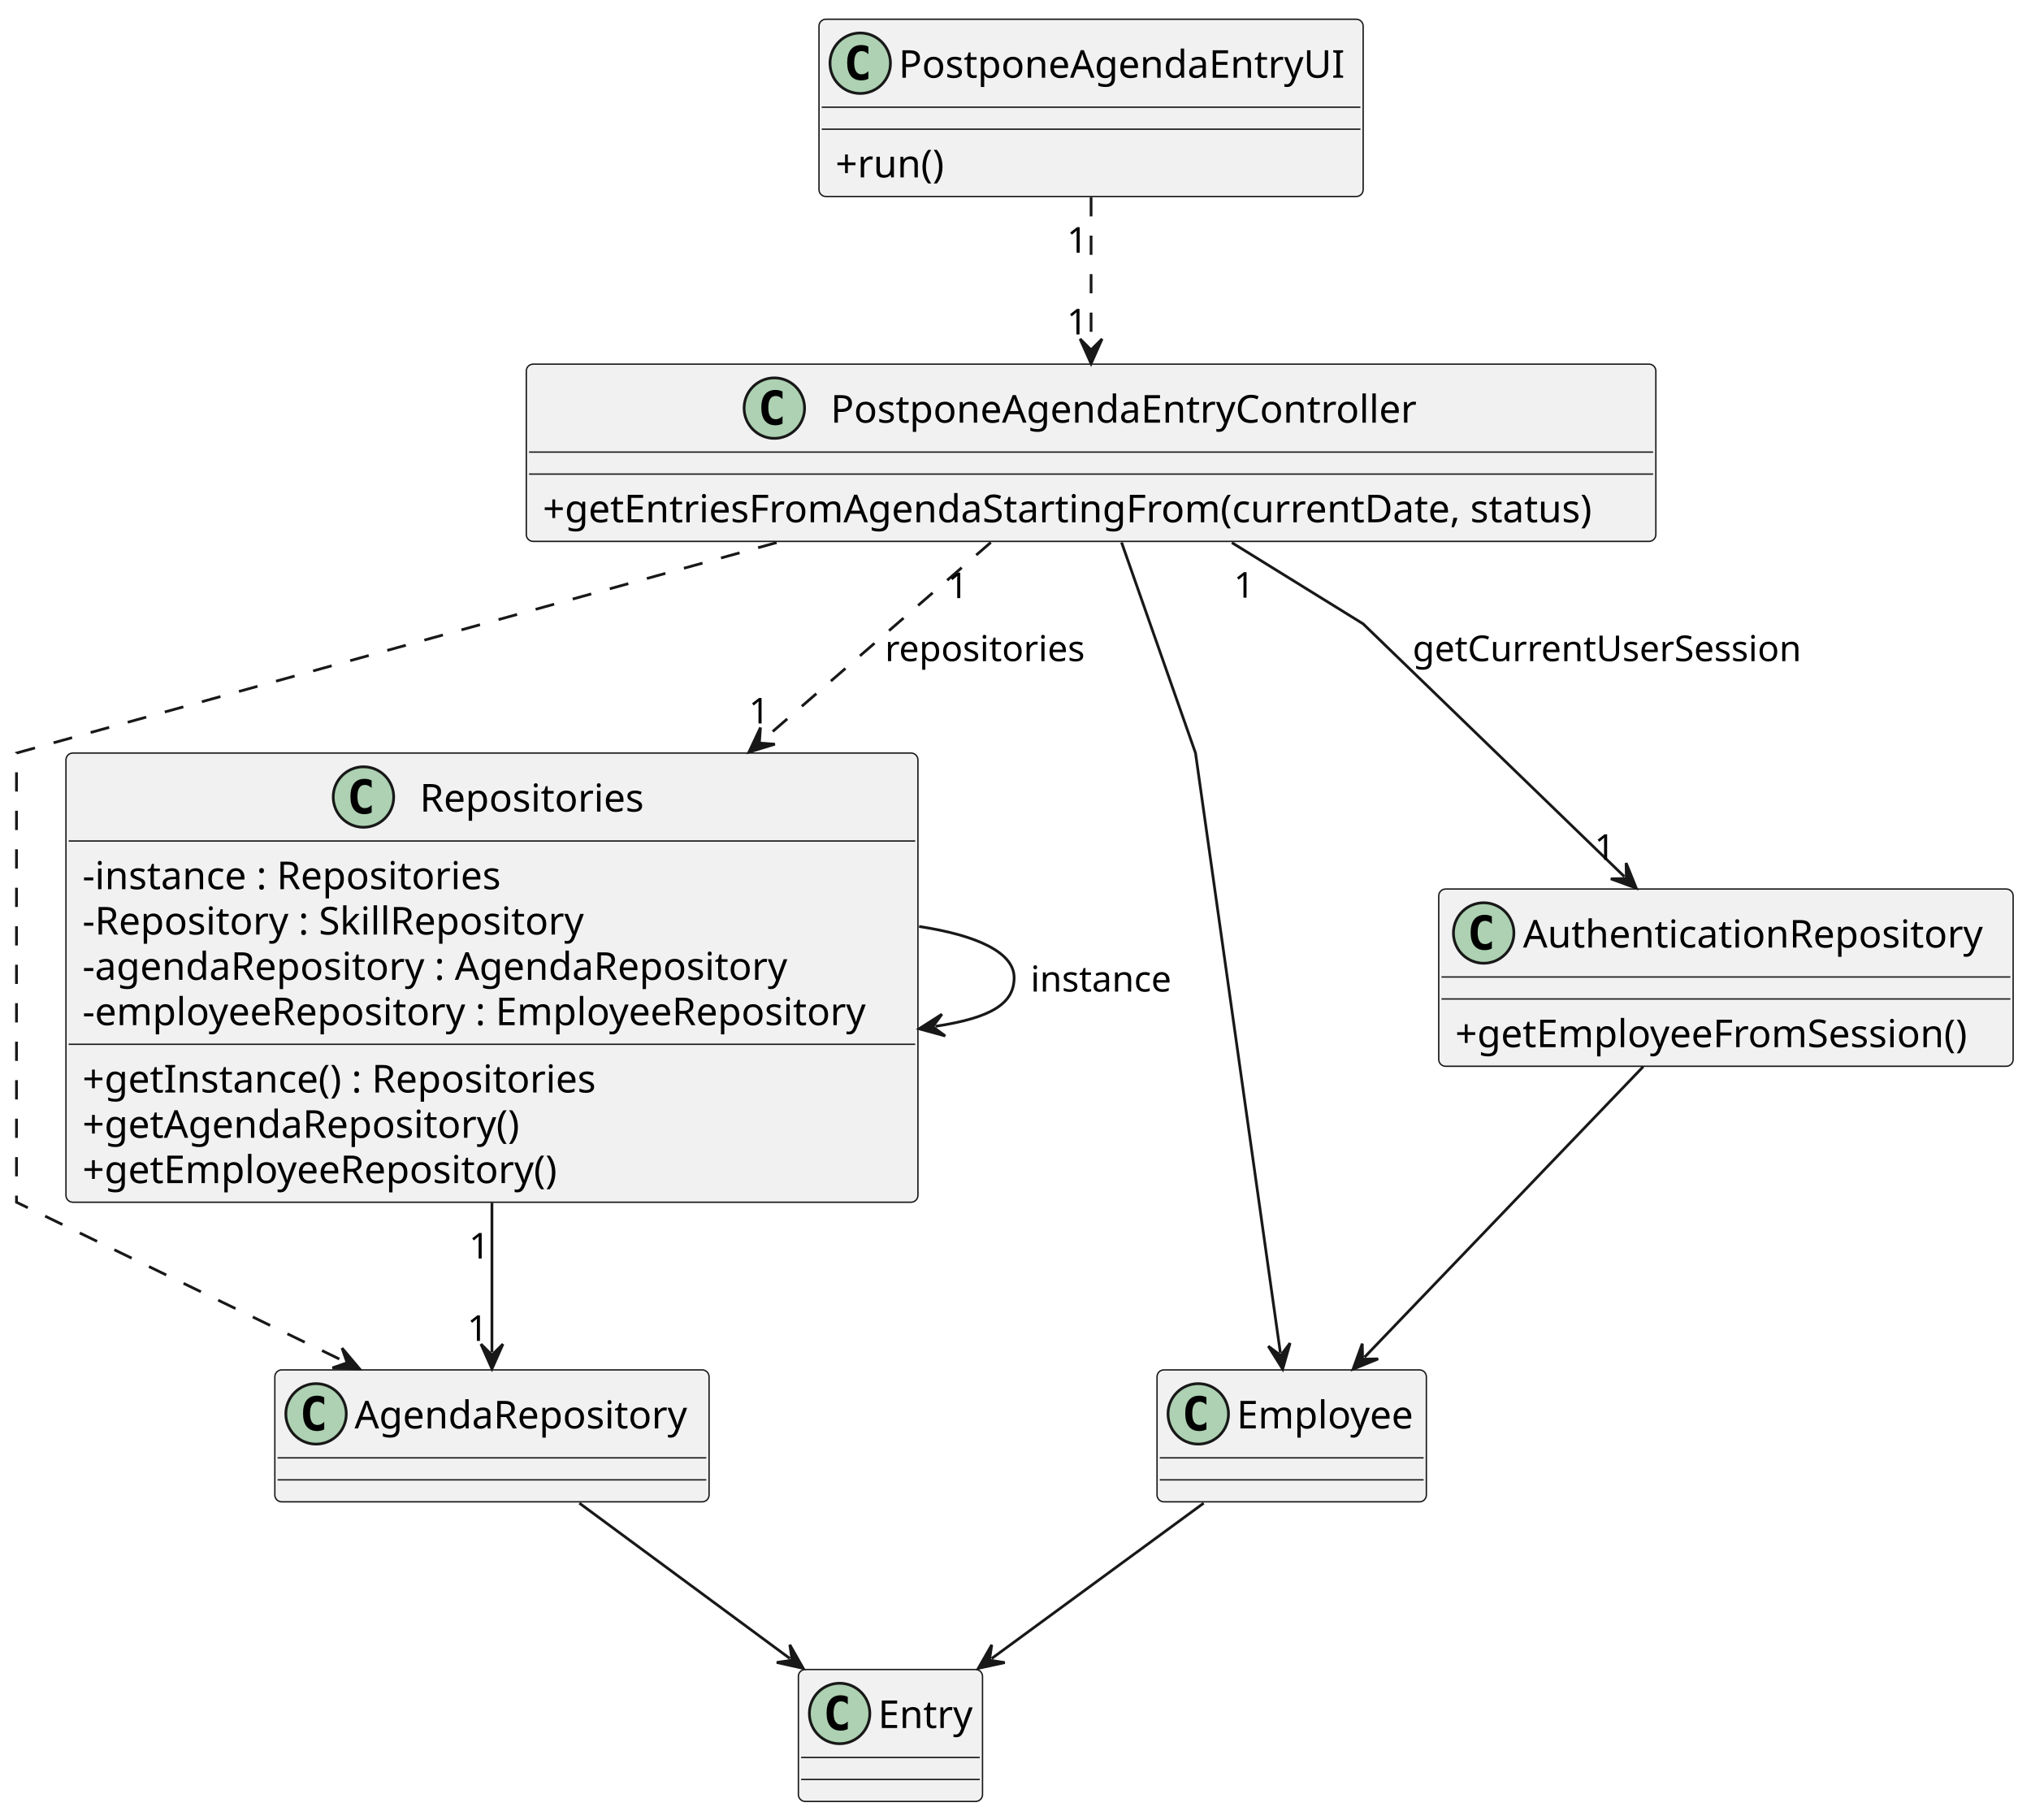
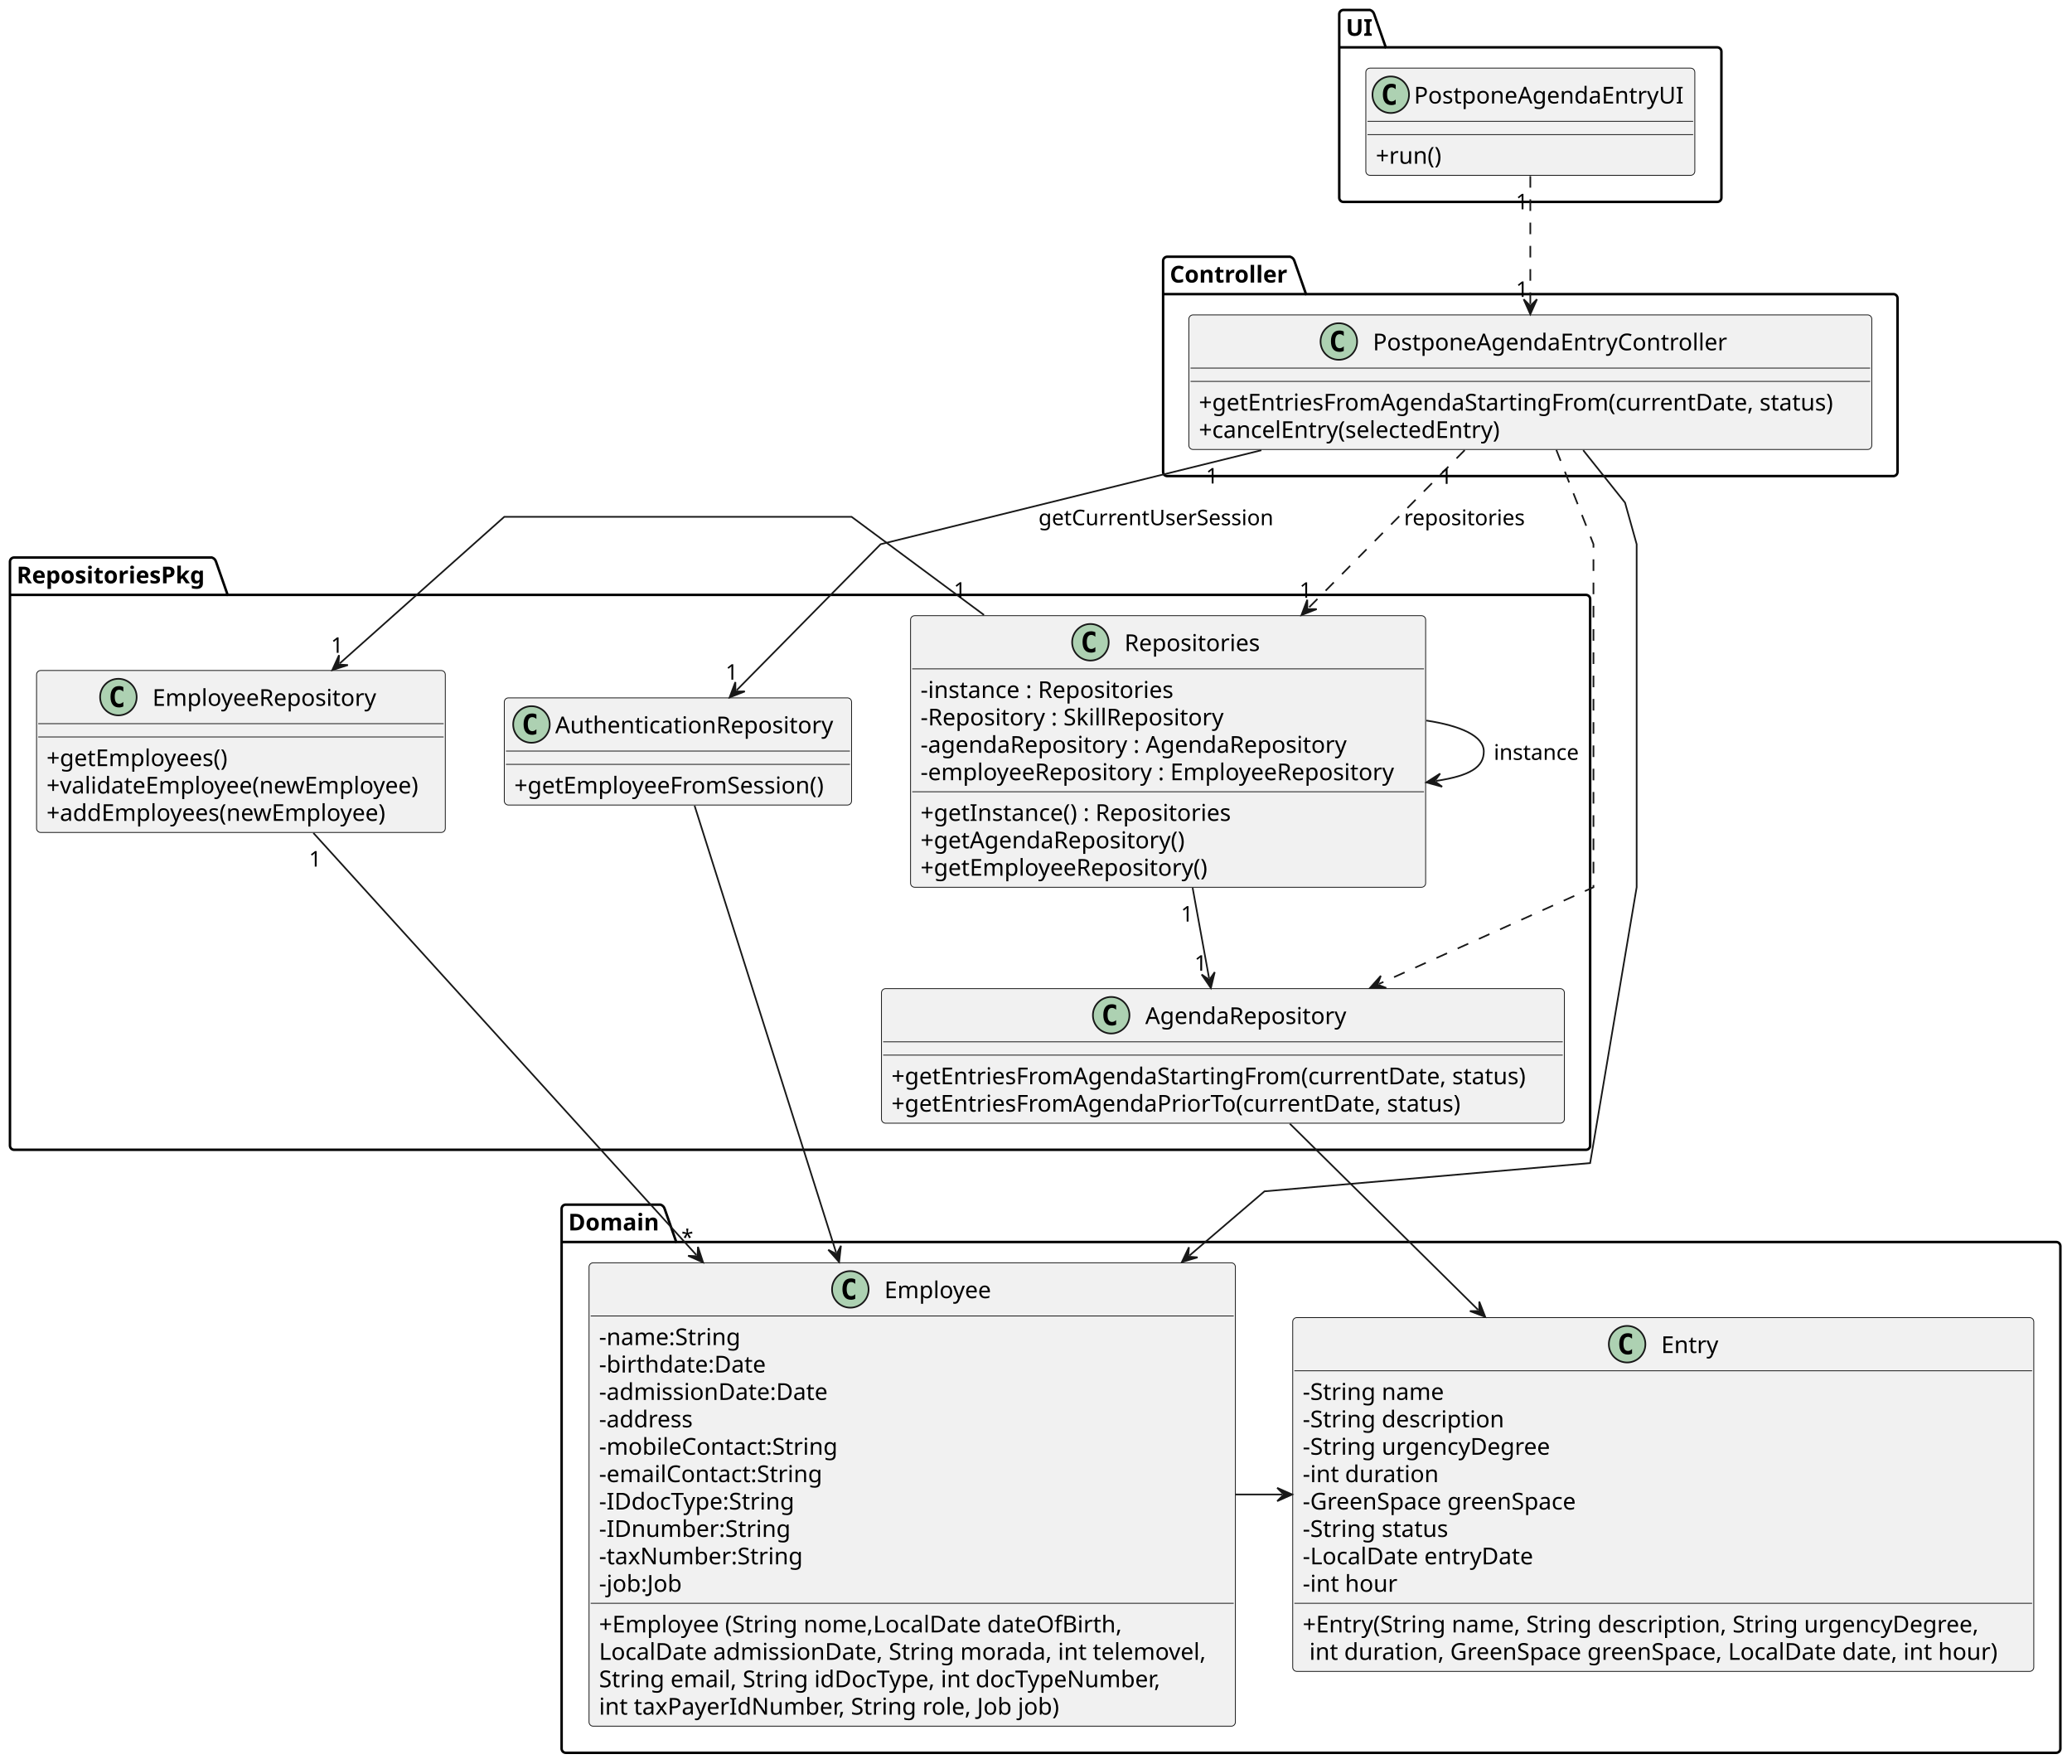
- <svg xmlns="http://www.w3.org/2000/svg" contentStyleType="text/css" height="662px" preserveAspectRatio="none" style="width:739px;height:662px;background:#FFFFFF;" version="1.1" viewBox="0 0 739 662" width="739px" zoomAndPan="magnify">
+ <svg xmlns="http://www.w3.org/2000/svg" contentStyleType="text/css" height="1061px" preserveAspectRatio="none" style="width:1247px;height:1061px;background:#FFFFFF;" version="1.1" viewBox="0 0 1247 1061" width="1247px" zoomAndPan="magnify">
  <defs />
  <g>
+     <g id="cluster_Controller">
+       <path d="M702.5,154.49 L776.5,154.49 A3.75,3.75 0 0 1 779,156.99 L786,176.978 L1139.5,176.978 A2.5,2.5 0 0 1 1142,179.478 L1142,283.97 A2.5,2.5 0 0 1 1139.5,286.47 L702.5,286.47 A2.5,2.5 0 0 1 700,283.97 L700,156.99 A2.5,2.5 0 0 1 702.5,154.49 " fill="none" style="stroke:#000000;stroke-width:1.5;" />
+       <line style="stroke:#000000;stroke-width:1.5;" x1="700" x2="786" y1="176.978" y2="176.978" />
+       <text fill="#000000" font-family="sans-serif" font-size="14" font-weight="bold" lengthAdjust="spacing" textLength="73" x="704" y="170.025">Controller</text>
+     </g>
+     <g id="cluster_UI">
+       <path d="M808.5,6 L824.5,6 A3.75,3.75 0 0 1 827,8.5 L834,28.488 L1033.5,28.488 A2.5,2.5 0 0 1 1036,30.988 L1036,118.99 A2.5,2.5 0 0 1 1033.5,121.49 L808.5,121.49 A2.5,2.5 0 0 1 806,118.99 L806,8.5 A2.5,2.5 0 0 1 808.5,6 " fill="none" style="stroke:#000000;stroke-width:1.5;" />
+       <line style="stroke:#000000;stroke-width:1.5;" x1="806" x2="834" y1="28.488" y2="28.488" />
+       <text fill="#000000" font-family="sans-serif" font-size="14" font-weight="bold" lengthAdjust="spacing" textLength="15" x="810" y="21.535">UI</text>
+     </g>
+     <g id="cluster_RepositoriesPkg">
+       <path d="M8.5,335.47 L127.5,335.47 A3.75,3.75 0 0 1 130,337.97 L137,357.958 L954.5,357.958 A2.5,2.5 0 0 1 957,360.458 L957,689.36 A2.5,2.5 0 0 1 954.5,691.86 L8.5,691.86 A2.5,2.5 0 0 1 6,689.36 L6,337.97 A2.5,2.5 0 0 1 8.5,335.47 " fill="none" style="stroke:#000000;stroke-width:1.5;" />
+       <line style="stroke:#000000;stroke-width:1.5;" x1="6" x2="137" y1="357.958" y2="357.958" />
+       <text fill="#000000" font-family="sans-serif" font-size="14" font-weight="bold" lengthAdjust="spacing" textLength="118" x="10" y="351.005">RepositoriesPkg</text>
+     </g>
+     <g id="cluster_Domain">
+       <path d="M340.5,724.86 L397.5,724.86 A3.75,3.75 0 0 1 400,727.36 L407,747.348 L1237.5,747.348 A2.5,2.5 0 0 1 1240,749.848 L1240,1052.2 A2.5,2.5 0 0 1 1237.5,1054.7 L340.5,1054.7 A2.5,2.5 0 0 1 338,1052.2 L338,727.36 A2.5,2.5 0 0 1 340.5,724.86 " fill="none" style="stroke:#000000;stroke-width:1.5;" />
+       <line style="stroke:#000000;stroke-width:1.5;" x1="338" x2="407" y1="747.348" y2="747.348" />
+       <text fill="#000000" font-family="sans-serif" font-size="14" font-weight="bold" lengthAdjust="spacing" textLength="56" x="342" y="740.395">Domain</text>
+     </g>
    <g id="elem_PostponeAgendaEntryController">
-       <rect codeLine="11" fill="#F1F1F1" height="64.488" id="PostponeAgendaEntryController" rx="2.5" ry="2.5" style="stroke:#181818;stroke-width:0.5;" width="411" x="191.5" y="132.48" />
-       <ellipse cx="281.75" cy="148.48" fill="#ADD1B2" rx="11" ry="11" style="stroke:#181818;stroke-width:1.0;" />
-       <path d="M284.723,154.123 Q284.142,154.422 283.503,154.571 Q282.864,154.721 282.158,154.721 Q279.651,154.721 278.332,153.069 Q277.012,151.417 277.012,148.296 Q277.012,145.167 278.332,143.515 Q279.651,141.863 282.158,141.863 Q282.864,141.863 283.511,142.012 Q284.159,142.162 284.723,142.46 L284.723,145.183 Q284.092,144.602 283.499,144.332 Q282.905,144.062 282.274,144.062 Q280.93,144.062 280.245,145.129 Q279.56,146.196 279.56,148.296 Q279.56,150.388 280.245,151.454 Q280.93,152.521 282.274,152.521 Q282.905,152.521 283.499,152.251 Q284.092,151.982 284.723,151.4 Z " fill="#000000" />
-       <text fill="#000000" font-family="sans-serif" font-size="14" lengthAdjust="spacing" textLength="222" x="302.25" y="153.771">PostponeAgendaEntryController</text>
-       <line style="stroke:#181818;stroke-width:0.5;" x1="192.5" x2="601.5" y1="164.48" y2="164.48" />
-       <line style="stroke:#181818;stroke-width:0.5;" x1="192.5" x2="601.5" y1="172.48" y2="172.48" />
-       <text fill="#000000" font-family="sans-serif" font-size="14" lengthAdjust="spacing" textLength="399" x="197.5" y="190.015">+getEntriesFromAgendaStartingFrom(currentDate, status)</text>
+       <rect codeLine="11" fill="#F1F1F1" height="80.977" id="PostponeAgendaEntryController" rx="2.5" ry="2.5" style="stroke:#181818;stroke-width:0.5;" width="411" x="715.5" y="189.49" />
+       <ellipse cx="805.75" cy="205.49" fill="#ADD1B2" rx="11" ry="11" style="stroke:#181818;stroke-width:1.0;" />
+       <path d="M808.723,211.133 Q808.142,211.432 807.503,211.581 Q806.864,211.731 806.158,211.731 Q803.651,211.731 802.332,210.079 Q801.012,208.427 801.012,205.306 Q801.012,202.177 802.332,200.525 Q803.651,198.873 806.158,198.873 Q806.864,198.873 807.511,199.022 Q808.159,199.172 808.723,199.47 L808.723,202.193 Q808.092,201.612 807.499,201.342 Q806.905,201.072 806.274,201.072 Q804.93,201.072 804.245,202.139 Q803.56,203.206 803.56,205.306 Q803.56,207.398 804.245,208.464 Q804.93,209.531 806.274,209.531 Q806.905,209.531 807.499,209.261 Q808.092,208.992 808.723,208.41 Z " fill="#000000" />
+       <text fill="#000000" font-family="sans-serif" font-size="14" lengthAdjust="spacing" textLength="222" x="826.25" y="210.781">PostponeAgendaEntryController</text>
+       <line style="stroke:#181818;stroke-width:0.5;" x1="716.5" x2="1125.5" y1="221.49" y2="221.49" />
+       <line style="stroke:#181818;stroke-width:0.5;" x1="716.5" x2="1125.5" y1="229.49" y2="229.49" />
+       <text fill="#000000" font-family="sans-serif" font-size="14" lengthAdjust="spacing" textLength="399" x="721.5" y="247.025">+getEntriesFromAgendaStartingFrom(currentDate, status)</text>
+       <text fill="#000000" font-family="sans-serif" font-size="14" lengthAdjust="spacing" textLength="190" x="721.5" y="263.513">+cancelEntry(selectedEntry)</text>
    </g>
    <g id="elem_PostponeAgendaEntryUI">
-       <rect codeLine="16" fill="#F1F1F1" height="64.488" id="PostponeAgendaEntryUI" rx="2.5" ry="2.5" style="stroke:#181818;stroke-width:0.5;" width="198" x="298" y="7" />
-       <ellipse cx="313" cy="23" fill="#ADD1B2" rx="11" ry="11" style="stroke:#181818;stroke-width:1.0;" />
-       <path d="M315.973,28.643 Q315.392,28.942 314.753,29.091 Q314.114,29.241 313.408,29.241 Q310.901,29.241 309.582,27.589 Q308.262,25.937 308.262,22.816 Q308.262,19.686 309.582,18.035 Q310.901,16.383 313.408,16.383 Q314.114,16.383 314.761,16.532 Q315.409,16.682 315.973,16.98 L315.973,19.703 Q315.342,19.122 314.749,18.852 Q314.155,18.582 313.524,18.582 Q312.18,18.582 311.495,19.649 Q310.81,20.716 310.81,22.816 Q310.81,24.908 311.495,25.974 Q312.18,27.041 313.524,27.041 Q314.155,27.041 314.749,26.771 Q315.342,26.502 315.973,25.92 Z " fill="#000000" />
-       <text fill="#000000" font-family="sans-serif" font-size="14" lengthAdjust="spacing" textLength="166" x="327" y="28.291">PostponeAgendaEntryUI</text>
-       <line style="stroke:#181818;stroke-width:0.5;" x1="299" x2="495" y1="39" y2="39" />
-       <line style="stroke:#181818;stroke-width:0.5;" x1="299" x2="495" y1="47" y2="47" />
-       <text fill="#000000" font-family="sans-serif" font-size="14" lengthAdjust="spacing" textLength="45" x="304" y="64.535">+run()</text>
+       <rect codeLine="18" fill="#F1F1F1" height="64.488" id="PostponeAgendaEntryUI" rx="2.5" ry="2.5" style="stroke:#181818;stroke-width:0.5;" width="198" x="822" y="41" />
+       <ellipse cx="837" cy="57" fill="#ADD1B2" rx="11" ry="11" style="stroke:#181818;stroke-width:1.0;" />
+       <path d="M839.973,62.643 Q839.392,62.942 838.753,63.091 Q838.114,63.241 837.408,63.241 Q834.901,63.241 833.582,61.589 Q832.262,59.937 832.262,56.816 Q832.262,53.687 833.582,52.035 Q834.901,50.383 837.408,50.383 Q838.114,50.383 838.761,50.532 Q839.409,50.682 839.973,50.98 L839.973,53.703 Q839.342,53.122 838.749,52.852 Q838.155,52.583 837.524,52.583 Q836.18,52.583 835.495,53.649 Q834.81,54.716 834.81,56.816 Q834.81,58.908 835.495,59.974 Q836.18,61.041 837.524,61.041 Q838.155,61.041 838.749,60.771 Q839.342,60.502 839.973,59.92 Z " fill="#000000" />
+       <text fill="#000000" font-family="sans-serif" font-size="14" lengthAdjust="spacing" textLength="166" x="851" y="62.291">PostponeAgendaEntryUI</text>
+       <line style="stroke:#181818;stroke-width:0.5;" x1="823" x2="1019" y1="73" y2="73" />
+       <line style="stroke:#181818;stroke-width:0.5;" x1="823" x2="1019" y1="81" y2="81" />
+       <text fill="#000000" font-family="sans-serif" font-size="14" lengthAdjust="spacing" textLength="45" x="828" y="98.535">+run()</text>
    </g>
    <g id="elem_Repositories">
-       <rect codeLine="21" fill="#F1F1F1" height="163.418" id="Repositories" rx="2.5" ry="2.5" style="stroke:#181818;stroke-width:0.5;" width="310" x="24" y="273.97" />
-       <ellipse cx="132.25" cy="289.97" fill="#ADD1B2" rx="11" ry="11" style="stroke:#181818;stroke-width:1.0;" />
-       <path d="M135.223,295.613 Q134.642,295.912 134.003,296.061 Q133.364,296.211 132.658,296.211 Q130.151,296.211 128.832,294.559 Q127.512,292.907 127.512,289.786 Q127.512,286.656 128.832,285.005 Q130.151,283.353 132.658,283.353 Q133.364,283.353 134.011,283.502 Q134.659,283.652 135.223,283.95 L135.223,286.673 Q134.592,286.092 133.999,285.822 Q133.405,285.553 132.774,285.553 Q131.43,285.553 130.745,286.619 Q130.06,287.686 130.06,289.786 Q130.06,291.878 130.745,292.944 Q131.43,294.011 132.774,294.011 Q133.405,294.011 133.999,293.741 Q134.592,293.471 135.223,292.89 Z " fill="#000000" />
-       <text fill="#000000" font-family="sans-serif" font-size="14" lengthAdjust="spacing" textLength="85" x="152.75" y="295.261">Repositories</text>
-       <line style="stroke:#181818;stroke-width:0.5;" x1="25" x2="333" y1="305.97" y2="305.97" />
-       <text fill="#000000" font-family="sans-serif" font-size="14" lengthAdjust="spacing" textLength="162" x="30" y="323.505">-instance : Repositories</text>
-       <text fill="#000000" font-family="sans-serif" font-size="14" lengthAdjust="spacing" textLength="194" x="30" y="339.993">-Repository : SkillRepository</text>
-       <text fill="#000000" font-family="sans-serif" font-size="14" lengthAdjust="spacing" textLength="270" x="30" y="356.482">-agendaRepository : AgendaRepository</text>
-       <text fill="#000000" font-family="sans-serif" font-size="14" lengthAdjust="spacing" textLength="298" x="30" y="372.97">-employeeRepository : EmployeeRepository</text>
-       <line style="stroke:#181818;stroke-width:0.5;" x1="25" x2="333" y1="379.923" y2="379.923" />
-       <text fill="#000000" font-family="sans-serif" font-size="14" lengthAdjust="spacing" textLength="197" x="30" y="397.458">+getInstance() : Repositories</text>
-       <text fill="#000000" font-family="sans-serif" font-size="14" lengthAdjust="spacing" textLength="169" x="30" y="413.947">+getAgendaRepository()</text>
-       <text fill="#000000" font-family="sans-serif" font-size="14" lengthAdjust="spacing" textLength="182" x="30" y="430.435">+getEmployeeRepository()</text>
+       <rect codeLine="24" fill="#F1F1F1" height="163.418" id="Repositories" rx="2.5" ry="2.5" style="stroke:#181818;stroke-width:0.5;" width="310" x="548" y="370.47" />
+       <ellipse cx="656.25" cy="386.47" fill="#ADD1B2" rx="11" ry="11" style="stroke:#181818;stroke-width:1.0;" />
+       <path d="M659.223,392.113 Q658.642,392.412 658.003,392.561 Q657.364,392.711 656.658,392.711 Q654.151,392.711 652.832,391.059 Q651.512,389.407 651.512,386.286 Q651.512,383.156 652.832,381.505 Q654.151,379.853 656.658,379.853 Q657.364,379.853 658.011,380.002 Q658.659,380.152 659.223,380.45 L659.223,383.173 Q658.592,382.592 657.999,382.322 Q657.405,382.053 656.774,382.053 Q655.43,382.053 654.745,383.119 Q654.06,384.186 654.06,386.286 Q654.06,388.378 654.745,389.444 Q655.43,390.511 656.774,390.511 Q657.405,390.511 657.999,390.241 Q658.592,389.971 659.223,389.39 Z " fill="#000000" />
+       <text fill="#000000" font-family="sans-serif" font-size="14" lengthAdjust="spacing" textLength="85" x="676.75" y="391.761">Repositories</text>
+       <line style="stroke:#181818;stroke-width:0.5;" x1="549" x2="857" y1="402.47" y2="402.47" />
+       <text fill="#000000" font-family="sans-serif" font-size="14" lengthAdjust="spacing" textLength="162" x="554" y="420.005">-instance : Repositories</text>
+       <text fill="#000000" font-family="sans-serif" font-size="14" lengthAdjust="spacing" textLength="194" x="554" y="436.493">-Repository : SkillRepository</text>
+       <text fill="#000000" font-family="sans-serif" font-size="14" lengthAdjust="spacing" textLength="270" x="554" y="452.982">-agendaRepository : AgendaRepository</text>
+       <text fill="#000000" font-family="sans-serif" font-size="14" lengthAdjust="spacing" textLength="298" x="554" y="469.47">-employeeRepository : EmployeeRepository</text>
+       <line style="stroke:#181818;stroke-width:0.5;" x1="549" x2="857" y1="476.423" y2="476.423" />
+       <text fill="#000000" font-family="sans-serif" font-size="14" lengthAdjust="spacing" textLength="197" x="554" y="493.958">+getInstance() : Repositories</text>
+       <text fill="#000000" font-family="sans-serif" font-size="14" lengthAdjust="spacing" textLength="169" x="554" y="510.447">+getAgendaRepository()</text>
+       <text fill="#000000" font-family="sans-serif" font-size="14" lengthAdjust="spacing" textLength="182" x="554" y="526.935">+getEmployeeRepository()</text>
+     </g>
+     <g id="elem_EmployeeRepository">
+       <rect codeLine="35" fill="#F1F1F1" height="97.465" id="EmployeeRepository" rx="2.5" ry="2.5" style="stroke:#181818;stroke-width:0.5;" width="246" x="22" y="403.45" />
+       <ellipse cx="71.25" cy="419.45" fill="#ADD1B2" rx="11" ry="11" style="stroke:#181818;stroke-width:1.0;" />
+       <path d="M74.223,425.093 Q73.642,425.392 73.003,425.541 Q72.364,425.691 71.658,425.691 Q69.151,425.691 67.832,424.039 Q66.512,422.387 66.512,419.266 Q66.512,416.137 67.832,414.485 Q69.151,412.833 71.658,412.833 Q72.364,412.833 73.011,412.982 Q73.659,413.132 74.223,413.43 L74.223,416.153 Q73.592,415.572 72.999,415.302 Q72.405,415.033 71.774,415.033 Q70.43,415.033 69.745,416.099 Q69.06,417.166 69.06,419.266 Q69.06,421.358 69.745,422.424 Q70.43,423.491 71.774,423.491 Q72.405,423.491 72.999,423.221 Q73.592,422.952 74.223,422.37 Z " fill="#000000" />
+       <text fill="#000000" font-family="sans-serif" font-size="14" lengthAdjust="spacing" textLength="139" x="91.75" y="424.741">EmployeeRepository</text>
+       <line style="stroke:#181818;stroke-width:0.5;" x1="23" x2="267" y1="435.45" y2="435.45" />
+       <line style="stroke:#181818;stroke-width:0.5;" x1="23" x2="267" y1="443.45" y2="443.45" />
+       <text fill="#000000" font-family="sans-serif" font-size="14" lengthAdjust="spacing" textLength="116" x="28" y="460.985">+getEmployees()</text>
+       <text fill="#000000" font-family="sans-serif" font-size="14" lengthAdjust="spacing" textLength="234" x="28" y="477.473">+validateEmployee(newEmployee)</text>
+       <text fill="#000000" font-family="sans-serif" font-size="14" lengthAdjust="spacing" textLength="214" x="28" y="493.962">+addEmployees(newEmployee)</text>
    </g>
    <g id="elem_AgendaRepository">
-       <rect codeLine="32" fill="#F1F1F1" height="48" id="AgendaRepository" rx="2.5" ry="2.5" style="stroke:#181818;stroke-width:0.5;" width="158" x="100" y="498.39" />
-       <ellipse cx="115" cy="514.39" fill="#ADD1B2" rx="11" ry="11" style="stroke:#181818;stroke-width:1.0;" />
-       <path d="M117.973,520.033 Q117.392,520.332 116.753,520.481 Q116.114,520.631 115.408,520.631 Q112.901,520.631 111.582,518.979 Q110.262,517.327 110.262,514.206 Q110.262,511.077 111.582,509.425 Q112.901,507.773 115.408,507.773 Q116.114,507.773 116.761,507.922 Q117.409,508.072 117.973,508.37 L117.973,511.093 Q117.342,510.512 116.749,510.242 Q116.155,509.973 115.524,509.973 Q114.18,509.973 113.495,511.039 Q112.81,512.106 112.81,514.206 Q112.81,516.298 113.495,517.364 Q114.18,518.431 115.524,518.431 Q116.155,518.431 116.749,518.161 Q117.342,517.891 117.973,517.31 Z " fill="#000000" />
-       <text fill="#000000" font-family="sans-serif" font-size="14" lengthAdjust="spacing" textLength="126" x="129" y="519.681">AgendaRepository</text>
-       <line style="stroke:#181818;stroke-width:0.5;" x1="101" x2="257" y1="530.39" y2="530.39" />
-       <line style="stroke:#181818;stroke-width:0.5;" x1="101" x2="257" y1="538.39" y2="538.39" />
+       <rect codeLine="42" fill="#F1F1F1" height="80.977" id="AgendaRepository" rx="2.5" ry="2.5" style="stroke:#181818;stroke-width:0.5;" width="411" x="530.5" y="594.89" />
+       <ellipse cx="668.75" cy="610.89" fill="#ADD1B2" rx="11" ry="11" style="stroke:#181818;stroke-width:1.0;" />
+       <path d="M671.723,616.533 Q671.142,616.832 670.503,616.981 Q669.864,617.131 669.158,617.131 Q666.651,617.131 665.332,615.479 Q664.012,613.827 664.012,610.706 Q664.012,607.577 665.332,605.925 Q666.651,604.273 669.158,604.273 Q669.864,604.273 670.511,604.422 Q671.159,604.572 671.723,604.87 L671.723,607.593 Q671.092,607.012 670.499,606.742 Q669.905,606.472 669.274,606.472 Q667.93,606.472 667.245,607.539 Q666.56,608.606 666.56,610.706 Q666.56,612.798 667.245,613.864 Q667.93,614.931 669.274,614.931 Q669.905,614.931 670.499,614.661 Q671.092,614.391 671.723,613.81 Z " fill="#000000" />
+       <text fill="#000000" font-family="sans-serif" font-size="14" lengthAdjust="spacing" textLength="126" x="689.25" y="616.181">AgendaRepository</text>
+       <line style="stroke:#181818;stroke-width:0.5;" x1="531.5" x2="940.5" y1="626.89" y2="626.89" />
+       <line style="stroke:#181818;stroke-width:0.5;" x1="531.5" x2="940.5" y1="634.89" y2="634.89" />
+       <text fill="#000000" font-family="sans-serif" font-size="14" lengthAdjust="spacing" textLength="399" x="536.5" y="652.425">+getEntriesFromAgendaStartingFrom(currentDate, status)</text>
+       <text fill="#000000" font-family="sans-serif" font-size="14" lengthAdjust="spacing" textLength="360" x="536.5" y="668.913">+getEntriesFromAgendaPriorTo(currentDate, status)</text>
    </g>
    <g id="elem_AuthenticationRepository">
-       <rect codeLine="36" fill="#F1F1F1" height="64.488" id="AuthenticationRepository" rx="2.5" ry="2.5" style="stroke:#181818;stroke-width:0.5;" width="209" x="523.5" y="323.44" />
-       <ellipse cx="539.85" cy="339.44" fill="#ADD1B2" rx="11" ry="11" style="stroke:#181818;stroke-width:1.0;" />
-       <path d="M542.823,345.083 Q542.242,345.382 541.603,345.531 Q540.964,345.681 540.258,345.681 Q537.751,345.681 536.432,344.029 Q535.112,342.377 535.112,339.256 Q535.112,336.127 536.432,334.475 Q537.751,332.823 540.258,332.823 Q540.964,332.823 541.611,332.972 Q542.259,333.122 542.823,333.421 L542.823,336.143 Q542.192,335.562 541.599,335.292 Q541.005,335.022 540.374,335.022 Q539.03,335.022 538.345,336.089 Q537.66,337.156 537.66,339.256 Q537.66,341.348 538.345,342.414 Q539.03,343.481 540.374,343.481 Q541.005,343.481 541.599,343.211 Q542.192,342.942 542.823,342.36 Z " fill="#000000" />
-       <text fill="#000000" font-family="sans-serif" font-size="14" lengthAdjust="spacing" textLength="174" x="554.15" y="344.731">AuthenticationRepository</text>
-       <line style="stroke:#181818;stroke-width:0.5;" x1="524.5" x2="731.5" y1="355.44" y2="355.44" />
-       <line style="stroke:#181818;stroke-width:0.5;" x1="524.5" x2="731.5" y1="363.44" y2="363.44" />
-       <text fill="#000000" font-family="sans-serif" font-size="14" lengthAdjust="spacing" textLength="197" x="529.5" y="380.975">+getEmployeeFromSession()</text>
+       <rect codeLine="47" fill="#F1F1F1" height="64.488" id="AuthenticationRepository" rx="2.5" ry="2.5" style="stroke:#181818;stroke-width:0.5;" width="209" x="303.5" y="419.93" />
+       <ellipse cx="319.85" cy="435.93" fill="#ADD1B2" rx="11" ry="11" style="stroke:#181818;stroke-width:1.0;" />
+       <path d="M322.823,441.573 Q322.242,441.872 321.603,442.021 Q320.964,442.171 320.258,442.171 Q317.751,442.171 316.432,440.519 Q315.112,438.867 315.112,435.746 Q315.112,432.616 316.432,430.965 Q317.751,429.313 320.258,429.313 Q320.964,429.313 321.611,429.462 Q322.259,429.612 322.823,429.911 L322.823,432.633 Q322.192,432.052 321.599,431.782 Q321.005,431.512 320.374,431.512 Q319.03,431.512 318.345,432.579 Q317.66,433.646 317.66,435.746 Q317.66,437.838 318.345,438.904 Q319.03,439.971 320.374,439.971 Q321.005,439.971 321.599,439.701 Q322.192,439.432 322.823,438.85 Z " fill="#000000" />
+       <text fill="#000000" font-family="sans-serif" font-size="14" lengthAdjust="spacing" textLength="174" x="334.15" y="441.221">AuthenticationRepository</text>
+       <line style="stroke:#181818;stroke-width:0.5;" x1="304.5" x2="511.5" y1="451.93" y2="451.93" />
+       <line style="stroke:#181818;stroke-width:0.5;" x1="304.5" x2="511.5" y1="459.93" y2="459.93" />
+       <text fill="#000000" font-family="sans-serif" font-size="14" lengthAdjust="spacing" textLength="197" x="309.5" y="477.465">+getEmployeeFromSession()</text>
    </g>
    <g id="elem_Entry">
-       <rect codeLine="40" fill="#F1F1F1" height="48" id="Entry" rx="2.5" ry="2.5" style="stroke:#181818;stroke-width:0.5;" width="67" x="290.5" y="607.39" />
-       <ellipse cx="305.5" cy="623.39" fill="#ADD1B2" rx="11" ry="11" style="stroke:#181818;stroke-width:1.0;" />
-       <path d="M308.473,629.033 Q307.892,629.332 307.253,629.481 Q306.614,629.631 305.908,629.631 Q303.401,629.631 302.082,627.979 Q300.762,626.327 300.762,623.206 Q300.762,620.077 302.082,618.425 Q303.401,616.773 305.908,616.773 Q306.614,616.773 307.261,616.922 Q307.909,617.072 308.473,617.37 L308.473,620.093 Q307.842,619.512 307.249,619.242 Q306.655,618.972 306.024,618.972 Q304.68,618.972 303.995,620.039 Q303.31,621.106 303.31,623.206 Q303.31,625.298 303.995,626.364 Q304.68,627.431 306.024,627.431 Q306.655,627.431 307.249,627.161 Q307.842,626.891 308.473,626.31 Z " fill="#000000" />
-       <text fill="#000000" font-family="sans-serif" font-size="14" lengthAdjust="spacing" textLength="35" x="319.5" y="628.681">Entry</text>
-       <line style="stroke:#181818;stroke-width:0.5;" x1="291.5" x2="356.5" y1="639.39" y2="639.39" />
-       <line style="stroke:#181818;stroke-width:0.5;" x1="291.5" x2="356.5" y1="647.39" y2="647.39" />
+       <rect codeLine="54" fill="#F1F1F1" height="212.883" id="Entry" rx="2.5" ry="2.5" style="stroke:#181818;stroke-width:0.5;" width="446" x="778" y="792.84" />
+       <ellipse cx="979.25" cy="808.84" fill="#ADD1B2" rx="11" ry="11" style="stroke:#181818;stroke-width:1.0;" />
+       <path d="M982.223,814.483 Q981.642,814.782 981.003,814.931 Q980.364,815.081 979.658,815.081 Q977.151,815.081 975.832,813.429 Q974.512,811.777 974.512,808.656 Q974.512,805.527 975.832,803.875 Q977.151,802.223 979.658,802.223 Q980.364,802.223 981.011,802.372 Q981.659,802.522 982.223,802.821 L982.223,805.543 Q981.592,804.962 980.999,804.692 Q980.405,804.423 979.774,804.423 Q978.43,804.423 977.745,805.489 Q977.06,806.556 977.06,808.656 Q977.06,810.748 977.745,811.814 Q978.43,812.881 979.774,812.881 Q980.405,812.881 980.999,812.611 Q981.592,812.341 982.223,811.76 Z " fill="#000000" />
+       <text fill="#000000" font-family="sans-serif" font-size="14" lengthAdjust="spacing" textLength="35" x="999.75" y="814.131">Entry</text>
+       <line style="stroke:#181818;stroke-width:0.5;" x1="779" x2="1223" y1="824.84" y2="824.84" />
+       <text fill="#000000" font-family="sans-serif" font-size="14" lengthAdjust="spacing" textLength="91" x="784" y="842.375">-String name</text>
+       <text fill="#000000" font-family="sans-serif" font-size="14" lengthAdjust="spacing" textLength="130" x="784" y="858.863">-String description</text>
+       <text fill="#000000" font-family="sans-serif" font-size="14" lengthAdjust="spacing" textLength="157" x="784" y="875.352">-String urgencyDegree</text>
+       <text fill="#000000" font-family="sans-serif" font-size="14" lengthAdjust="spacing" textLength="89" x="784" y="891.84">-int duration</text>
+       <text fill="#000000" font-family="sans-serif" font-size="14" lengthAdjust="spacing" textLength="173" x="784" y="908.328">-GreenSpace greenSpace</text>
+       <text fill="#000000" font-family="sans-serif" font-size="14" lengthAdjust="spacing" textLength="94" x="784" y="924.817">-String status</text>
+       <text fill="#000000" font-family="sans-serif" font-size="14" lengthAdjust="spacing" textLength="144" x="784" y="941.305">-LocalDate entryDate</text>
+       <text fill="#000000" font-family="sans-serif" font-size="14" lengthAdjust="spacing" textLength="63" x="784" y="957.793">-int hour</text>
+       <line style="stroke:#181818;stroke-width:0.5;" x1="779" x2="1223" y1="964.746" y2="964.746" />
+       <text fill="#000000" font-family="sans-serif" font-size="14" lengthAdjust="spacing" textLength="425" x="784" y="982.281">+Entry(String name, String description, String urgencyDegree,</text>
+       <text fill="#000000" font-family="sans-serif" font-size="14" lengthAdjust="spacing" textLength="430" x="788" y="998.77">int duration, GreenSpace greenSpace, LocalDate date, int hour)</text>
    </g>
    <g id="elem_Employee">
-       <rect codeLine="45" fill="#F1F1F1" height="48" id="Employee" rx="2.5" ry="2.5" style="stroke:#181818;stroke-width:0.5;" width="98" x="421" y="498.39" />
-       <ellipse cx="436" cy="514.39" fill="#ADD1B2" rx="11" ry="11" style="stroke:#181818;stroke-width:1.0;" />
-       <path d="M438.973,520.033 Q438.392,520.332 437.753,520.481 Q437.114,520.631 436.408,520.631 Q433.901,520.631 432.582,518.979 Q431.262,517.327 431.262,514.206 Q431.262,511.077 432.582,509.425 Q433.901,507.773 436.408,507.773 Q437.114,507.773 437.761,507.922 Q438.409,508.072 438.973,508.37 L438.973,511.093 Q438.342,510.512 437.749,510.242 Q437.155,509.973 436.524,509.973 Q435.18,509.973 434.495,511.039 Q433.81,512.106 433.81,514.206 Q433.81,516.298 434.495,517.364 Q435.18,518.431 436.524,518.431 Q437.155,518.431 437.749,518.161 Q438.342,517.891 438.973,517.31 Z " fill="#000000" />
-       <text fill="#000000" font-family="sans-serif" font-size="14" lengthAdjust="spacing" textLength="66" x="450" y="519.681">Employee</text>
-       <line style="stroke:#181818;stroke-width:0.5;" x1="422" x2="518" y1="530.39" y2="530.39" />
-       <line style="stroke:#181818;stroke-width:0.5;" x1="422" x2="518" y1="538.39" y2="538.39" />
+       <rect codeLine="67" fill="#F1F1F1" height="278.836" id="Employee" rx="2.5" ry="2.5" style="stroke:#181818;stroke-width:0.5;" width="389" x="354.5" y="759.86" />
+       <ellipse cx="511.75" cy="775.86" fill="#ADD1B2" rx="11" ry="11" style="stroke:#181818;stroke-width:1.0;" />
+       <path d="M514.723,781.503 Q514.142,781.802 513.503,781.951 Q512.864,782.101 512.158,782.101 Q509.651,782.101 508.332,780.449 Q507.012,778.797 507.012,775.676 Q507.012,772.547 508.332,770.895 Q509.651,769.243 512.158,769.243 Q512.864,769.243 513.511,769.392 Q514.159,769.542 514.723,769.841 L514.723,772.563 Q514.092,771.982 513.499,771.712 Q512.905,771.442 512.274,771.442 Q510.93,771.442 510.245,772.509 Q509.56,773.576 509.56,775.676 Q509.56,777.768 510.245,778.834 Q510.93,779.901 512.274,779.901 Q512.905,779.901 513.499,779.631 Q514.092,779.361 514.723,778.78 Z " fill="#000000" />
+       <text fill="#000000" font-family="sans-serif" font-size="14" lengthAdjust="spacing" textLength="66" x="532.25" y="781.151">Employee</text>
+       <line style="stroke:#181818;stroke-width:0.5;" x1="355.5" x2="742.5" y1="791.86" y2="791.86" />
+       <text fill="#000000" font-family="sans-serif" font-size="14" lengthAdjust="spacing" textLength="91" x="360.5" y="809.395">-name:String</text>
+       <text fill="#000000" font-family="sans-serif" font-size="14" lengthAdjust="spacing" textLength="106" x="360.5" y="825.883">-birthdate:Date</text>
+       <text fill="#000000" font-family="sans-serif" font-size="14" lengthAdjust="spacing" textLength="144" x="360.5" y="842.372">-admissionDate:Date</text>
+       <text fill="#000000" font-family="sans-serif" font-size="14" lengthAdjust="spacing" textLength="62" x="360.5" y="858.86">-address</text>
+       <text fill="#000000" font-family="sans-serif" font-size="14" lengthAdjust="spacing" textLength="153" x="360.5" y="875.348">-mobileContact:String</text>
+       <text fill="#000000" font-family="sans-serif" font-size="14" lengthAdjust="spacing" textLength="143" x="360.5" y="891.837">-emailContact:String</text>
+       <text fill="#000000" font-family="sans-serif" font-size="14" lengthAdjust="spacing" textLength="125" x="360.5" y="908.325">-IDdocType:String</text>
+       <text fill="#000000" font-family="sans-serif" font-size="14" lengthAdjust="spacing" textLength="121" x="360.5" y="924.813">-IDnumber:String</text>
+       <text fill="#000000" font-family="sans-serif" font-size="14" lengthAdjust="spacing" textLength="130" x="360.5" y="941.301">-taxNumber:String</text>
+       <text fill="#000000" font-family="sans-serif" font-size="14" lengthAdjust="spacing" textLength="56" x="360.5" y="957.79">-job:Job</text>
+       <line style="stroke:#181818;stroke-width:0.5;" x1="355.5" x2="742.5" y1="964.743" y2="964.743" />
+       <text fill="#000000" font-family="sans-serif" font-size="14" lengthAdjust="spacing" textLength="326" x="360.5" y="982.278">+Employee (String nome,LocalDate dateOfBirth,</text>
+       <text fill="#000000" font-family="sans-serif" font-size="14" lengthAdjust="spacing" textLength="377" x="360.5" y="998.766">LocalDate admissionDate, String morada, int telemovel,</text>
+       <text fill="#000000" font-family="sans-serif" font-size="14" lengthAdjust="spacing" textLength="354" x="360.5" y="1015.255">String email, String idDocType, int docTypeNumber,</text>
+       <text fill="#000000" font-family="sans-serif" font-size="14" lengthAdjust="spacing" textLength="290" x="360.5" y="1031.743">int taxPayerIdNumber, String role, Job job)</text>
    </g>
    <g id="link_PostponeAgendaEntryUI_PostponeAgendaEntryController">
-       <path codeLine="50" d="M397,71.72 C397,90.3 397,107.74 397,126.3 " fill="none" id="PostponeAgendaEntryUI-to-PostponeAgendaEntryController" style="stroke:#181818;stroke-width:1.0;stroke-dasharray:7.0,7.0;" />
-       <polygon fill="#181818" points="397,132.3,401,123.3,397,127.3,393,123.3,397,132.3" style="stroke:#181818;stroke-width:1.0;" />
-       <text fill="#000000" font-family="sans-serif" font-size="13" lengthAdjust="spacing" textLength="8" x="388.238" y="91.938">1</text>
-       <text fill="#000000" font-family="sans-serif" font-size="13" lengthAdjust="spacing" textLength="8" x="388.175" y="121.666">1</text>
+       <path codeLine="83" d="M921,105.93 C921,129.98 921,157.21 921,183.07 " fill="none" id="PostponeAgendaEntryUI-to-PostponeAgendaEntryController" style="stroke:#181818;stroke-width:1.0;stroke-dasharray:7.0,7.0;" />
+       <polygon fill="#181818" points="921,189.07,925,180.07,921,184.07,917,180.07,921,189.07" style="stroke:#181818;stroke-width:1.0;" />
+       <text fill="#000000" font-family="sans-serif" font-size="13" lengthAdjust="spacing" textLength="8" x="912.263" y="125.936">1</text>
+       <text fill="#000000" font-family="sans-serif" font-size="13" lengthAdjust="spacing" textLength="8" x="912.337" y="178.647">1</text>
    </g>
    <g id="link_Repositories_Repositories">
-       <path codeLine="55" d="M334.43,337.07 C355.2,340.22 369,346.42 369,355.68 C369,364.94 361.132,370.24 340.362,373.39 " fill="none" id="Repositories-to-Repositories" style="stroke:#181818;stroke-width:1.0;" />
-       <polygon fill="#181818" points="334.43,374.29,343.928,376.895,339.373,373.54,342.728,368.986,334.43,374.29" style="stroke:#181818;stroke-width:1.0;" />
-       <text fill="#000000" font-family="sans-serif" font-size="13" lengthAdjust="spacing" textLength="53" x="375" y="360.748">instance</text>
+       <path codeLine="88" d="M858.43,433.57 C879.2,436.72 893,442.92 893,452.18 C893,461.44 885.132,466.74 864.362,469.89 " fill="none" id="Repositories-to-Repositories" style="stroke:#181818;stroke-width:1.0;" />
+       <polygon fill="#181818" points="858.43,470.79,867.928,473.395,863.374,470.04,866.729,465.486,858.43,470.79" style="stroke:#181818;stroke-width:1.0;" />
+       <text fill="#000000" font-family="sans-serif" font-size="13" lengthAdjust="spacing" textLength="53" x="899" y="457.248">instance</text>
    </g>
    <g id="link_Repositories_AgendaRepository">
-       <path codeLine="56" d="M179,437.59 C179,459.72 179,475.98 179,492 " fill="none" id="Repositories-to-AgendaRepository" style="stroke:#181818;stroke-width:1.0;" />
-       <polygon fill="#181818" points="179,498,183,489,179,493,175,489,179,498" style="stroke:#181818;stroke-width:1.0;" />
-       <text fill="#000000" font-family="sans-serif" font-size="13" lengthAdjust="spacing" textLength="8" x="170.656" y="457.856">1</text>
-       <text fill="#000000" font-family="sans-serif" font-size="13" lengthAdjust="spacing" textLength="8" x="170.025" y="487.833">1</text>
+       <path codeLine="89" d="M717.76,534.24 C721.57,555.16 724.436,570.857 727.666,588.617 " fill="none" id="Repositories-to-AgendaRepository" style="stroke:#181818;stroke-width:1.0;" />
+       <polygon fill="#181818" points="728.74,594.52,731.065,584.949,727.845,589.601,723.194,586.381,728.74,594.52" style="stroke:#181818;stroke-width:1.0;" />
+       <text fill="#000000" font-family="sans-serif" font-size="13" lengthAdjust="spacing" textLength="8" x="710.685" y="554.518">1</text>
+       <text fill="#000000" font-family="sans-serif" font-size="13" lengthAdjust="spacing" textLength="8" x="718.875" y="584.105">1</text>
+     </g>
+     <g id="link_Repositories_EmployeeRepository">
+       <path codeLine="90" d="M592.19,370.04 C550.28,338.97 512.5,310.97 512.5,310.97 C512.5,310.97 303.5,310.97 303.5,310.97 C303.5,310.97 250.25,358.409 204.47,399.199 " fill="none" id="Repositories-to-EmployeeRepository" style="stroke:#181818;stroke-width:1.0;" />
+       <polygon fill="#181818" points="199.99,403.19,209.371,400.189,203.723,399.864,204.049,394.216,199.99,403.19" style="stroke:#181818;stroke-width:1.0;" />
+       <text fill="#000000" font-family="sans-serif" font-size="13" lengthAdjust="spacing" textLength="8" x="573.965" y="359.639">1</text>
+       <text fill="#000000" font-family="sans-serif" font-size="13" lengthAdjust="spacing" textLength="8" x="199.161" y="392.836">1</text>
+     </g>
+     <g id="link_EmployeeRepository_Employee">
+       <path codeLine="92" d="M188.62,501.24 C244.32,562.6 339.048,666.967 419.108,755.177 " fill="none" id="EmployeeRepository-to-Employee" style="stroke:#181818;stroke-width:1.0;" />
+       <polygon fill="#181818" points="423.14,759.62,420.053,750.267,419.78,755.918,414.129,755.644,423.14,759.62" style="stroke:#181818;stroke-width:1.0;" />
+       <text fill="#000000" font-family="sans-serif" font-size="13" lengthAdjust="spacing" textLength="8" x="185.944" y="521.429">1</text>
+       <text fill="#000000" font-family="sans-serif" font-size="13" lengthAdjust="spacing" textLength="6" x="410.093" y="749.149">*</text>
    </g>
    <g id="link_AgendaRepository_Entry">
-       <path codeLine="58" d="M210.82,546.87 C235,564.71 263.272,585.577 287.422,603.398 " fill="none" id="AgendaRepository-to-Entry" style="stroke:#181818;stroke-width:1.0;" />
-       <polygon fill="#181818" points="292.25,606.96,287.383,598.398,288.227,603.991,282.633,604.835,292.25,606.96" style="stroke:#181818;stroke-width:1.0;" />
+       <path codeLine="93" d="M776.25,676.15 C807.52,707.06 848.142,747.213 889.592,788.173 " fill="none" id="AgendaRepository-to-Entry" style="stroke:#181818;stroke-width:1.0;" />
+       <polygon fill="#181818" points="893.86,792.39,890.27,783.219,890.303,788.876,884.647,788.909,893.86,792.39" style="stroke:#181818;stroke-width:1.0;" />
    </g>
    <g id="link_PostponeAgendaEntryController_AgendaRepository">
-       <path codeLine="61" d="M282.59,197.4 C167.2,229.35 6,273.97 6,273.97 C6,273.97 6,437.39 6,437.39 C6,437.39 74.222,470.52 125.412,495.37 " fill="none" id="PostponeAgendaEntryController-to-AgendaRepository" style="stroke:#181818;stroke-width:1.0;stroke-dasharray:7.0,7.0;" />
-       <polygon fill="#181818" points="130.81,497.99,124.46,490.461,126.312,495.807,120.967,497.658,130.81,497.99" style="stroke:#181818;stroke-width:1.0;" />
+       <path codeLine="96" d="M936.68,270.78 C947.14,297.36 959,327.47 959,327.47 C959,327.47 959,533.89 959,533.89 C959,533.89 892.19,563.995 829.93,592.055 " fill="none" id="PostponeAgendaEntryController-to-AgendaRepository" style="stroke:#181818;stroke-width:1.0;stroke-dasharray:7.0,7.0;" />
+       <polygon fill="#181818" points="824.46,594.52,834.309,594.469,829.018,592.466,831.022,587.175,824.46,594.52" style="stroke:#181818;stroke-width:1.0;" />
    </g>
    <g id="link_PostponeAgendaEntryController_Repositories">
-       <path codeLine="62" d="M360.51,197.35 C336.39,218.26 308.134,242.75 277.054,269.69 " fill="none" id="PostponeAgendaEntryController-to-Repositories" style="stroke:#181818;stroke-width:1.0;stroke-dasharray:7.0,7.0;" />
-       <polygon fill="#181818" points="272.52,273.62,281.941,270.748,276.298,270.345,276.701,264.703,272.52,273.62" style="stroke:#181818;stroke-width:1.0;" />
-       <text fill="#000000" font-family="sans-serif" font-size="13" lengthAdjust="spacing" textLength="75" x="322" y="240.538">repositories</text>
-       <text fill="#000000" font-family="sans-serif" font-size="13" lengthAdjust="spacing" textLength="8" x="344.792" y="217.597">1</text>
-       <text fill="#000000" font-family="sans-serif" font-size="13" lengthAdjust="spacing" textLength="8" x="272.493" y="263.226">1</text>
+       <path codeLine="97" d="M881.52,270.86 C854.16,298.49 820.991,331.996 787.491,365.836 " fill="none" id="PostponeAgendaEntryController-to-Repositories" style="stroke:#181818;stroke-width:1.0;stroke-dasharray:7.0,7.0;" />
+       <polygon fill="#181818" points="783.27,370.1,792.444,366.518,786.788,366.547,786.759,360.89,783.27,370.1" style="stroke:#181818;stroke-width:1.0;" />
+       <text fill="#000000" font-family="sans-serif" font-size="13" lengthAdjust="spacing" textLength="75" x="845" y="316.038">repositories</text>
+       <text fill="#000000" font-family="sans-serif" font-size="13" lengthAdjust="spacing" textLength="8" x="866.59" y="291.164">1</text>
+       <text fill="#000000" font-family="sans-serif" font-size="13" lengthAdjust="spacing" textLength="8" x="782.063" y="359.704">1</text>
    </g>
    <g id="link_PostponeAgendaEntryController_AuthenticationRepository">
-       <path codeLine="63" d="M448.24,197.43 C472.4,212.37 496,226.97 496,226.97 C496,226.97 551.968,281.118 591.058,318.938 " fill="none" id="PostponeAgendaEntryController-to-AuthenticationRepository" style="stroke:#181818;stroke-width:1.0;" />
-       <polygon fill="#181818" points="595.37,323.11,591.683,313.977,591.777,319.633,586.12,319.727,595.37,323.11" style="stroke:#181818;stroke-width:1.0;" />
-       <text fill="#000000" font-family="sans-serif" font-size="13" lengthAdjust="spacing" textLength="143" x="514" y="240.538">getCurrentUserSession</text>
-       <text fill="#000000" font-family="sans-serif" font-size="13" lengthAdjust="spacing" textLength="8" x="448.95" y="217.44">1</text>
-       <text fill="#000000" font-family="sans-serif" font-size="13" lengthAdjust="spacing" textLength="8" x="580.159" y="312.819">1</text>
+       <path codeLine="98" d="M759.14,270.92 C651.58,297.47 530,327.47 530,327.47 C530,327.47 479.463,378.718 443.313,415.368 " fill="none" id="PostponeAgendaEntryController-to-AuthenticationRepository" style="stroke:#181818;stroke-width:1.0;" />
+       <polygon fill="#181818" points="439.1,419.64,448.268,416.041,442.611,416.08,442.572,410.423,439.1,419.64" style="stroke:#181818;stroke-width:1.0;" />
+       <text fill="#000000" font-family="sans-serif" font-size="13" lengthAdjust="spacing" textLength="143" x="625" y="316.038">getCurrentUserSession</text>
+       <text fill="#000000" font-family="sans-serif" font-size="13" lengthAdjust="spacing" textLength="8" x="725.743" y="290.93">1</text>
+       <text fill="#000000" font-family="sans-serif" font-size="13" lengthAdjust="spacing" textLength="8" x="436.689" y="408.983">1</text>
    </g>
    <g id="link_PostponeAgendaEntryController_Employee">
-       <path codeLine="65" d="M408.09,197.33 C419.31,229.28 435,273.97 435,273.97 C435,273.97 457.149,430.579 465.869,492.169 " fill="none" id="PostponeAgendaEntryController-to-Employee" style="stroke:#181818;stroke-width:1.0;" />
-       <polygon fill="#181818" points="466.71,498.11,469.409,488.638,466.009,493.159,461.488,489.76,466.71,498.11" style="stroke:#181818;stroke-width:1.0;" />
+       <path codeLine="100" d="M952.83,270.91 C965.89,287.28 978,302.47 978,302.47 C978,302.47 985,327.47 985,327.47 C985,327.47 985,533.89 985,533.89 C985,533.89 957,699.86 957,699.86 C957,699.86 761,716.86 761,716.86 C761,716.86 744.598,730.898 715.858,755.498 " fill="none" id="PostponeAgendaEntryController-to-Employee" style="stroke:#181818;stroke-width:1.0;" />
+       <polygon fill="#181818" points="711.3,759.4,720.738,756.586,715.098,756.149,715.536,750.509,711.3,759.4" style="stroke:#181818;stroke-width:1.0;" />
    </g>
    <g id="link_AuthenticationRepository_Employee">
-       <path codeLine="67" d="M597.91,388.05 C567.11,420.16 524.114,464.98 496.484,493.78 " fill="none" id="AuthenticationRepository-to-Employee" style="stroke:#181818;stroke-width:1.0;" />
-       <polygon fill="#181818" points="492.33,498.11,501.447,494.385,495.791,494.502,495.674,488.846,492.33,498.11" style="stroke:#181818;stroke-width:1.0;" />
+       <path codeLine="102" d="M418.03,484.83 C435.93,541.34 472.558,656.98 503.198,753.68 " fill="none" id="AuthenticationRepository-to-Employee" style="stroke:#181818;stroke-width:1.0;" />
+       <polygon fill="#181818" points="505.01,759.4,506.105,749.612,503.5,754.634,498.478,752.029,505.01,759.4" style="stroke:#181818;stroke-width:1.0;" />
    </g>
    <g id="link_Employee_Entry">
-       <path codeLine="69" d="M437.96,546.87 C413.62,564.71 385.13,585.594 360.81,603.414 " fill="none" id="Employee-to-Entry" style="stroke:#181818;stroke-width:1.0;" />
-       <polygon fill="#181818" points="355.97,606.96,365.594,604.867,360.003,604.005,360.865,598.414,355.97,606.96" style="stroke:#181818;stroke-width:1.0;" />
+       <path codeLine="104" d="M743.65,899.28 C754.33,899.28 760.04,899.28 771.66,899.28 " fill="none" id="Employee-to-Entry" style="stroke:#181818;stroke-width:1.0;" />
+       <polygon fill="#181818" points="777.66,899.28,768.66,895.28,772.66,899.28,768.66,903.28,777.66,899.28" style="stroke:#181818;stroke-width:1.0;" />
    </g>
  </g>
</svg>
